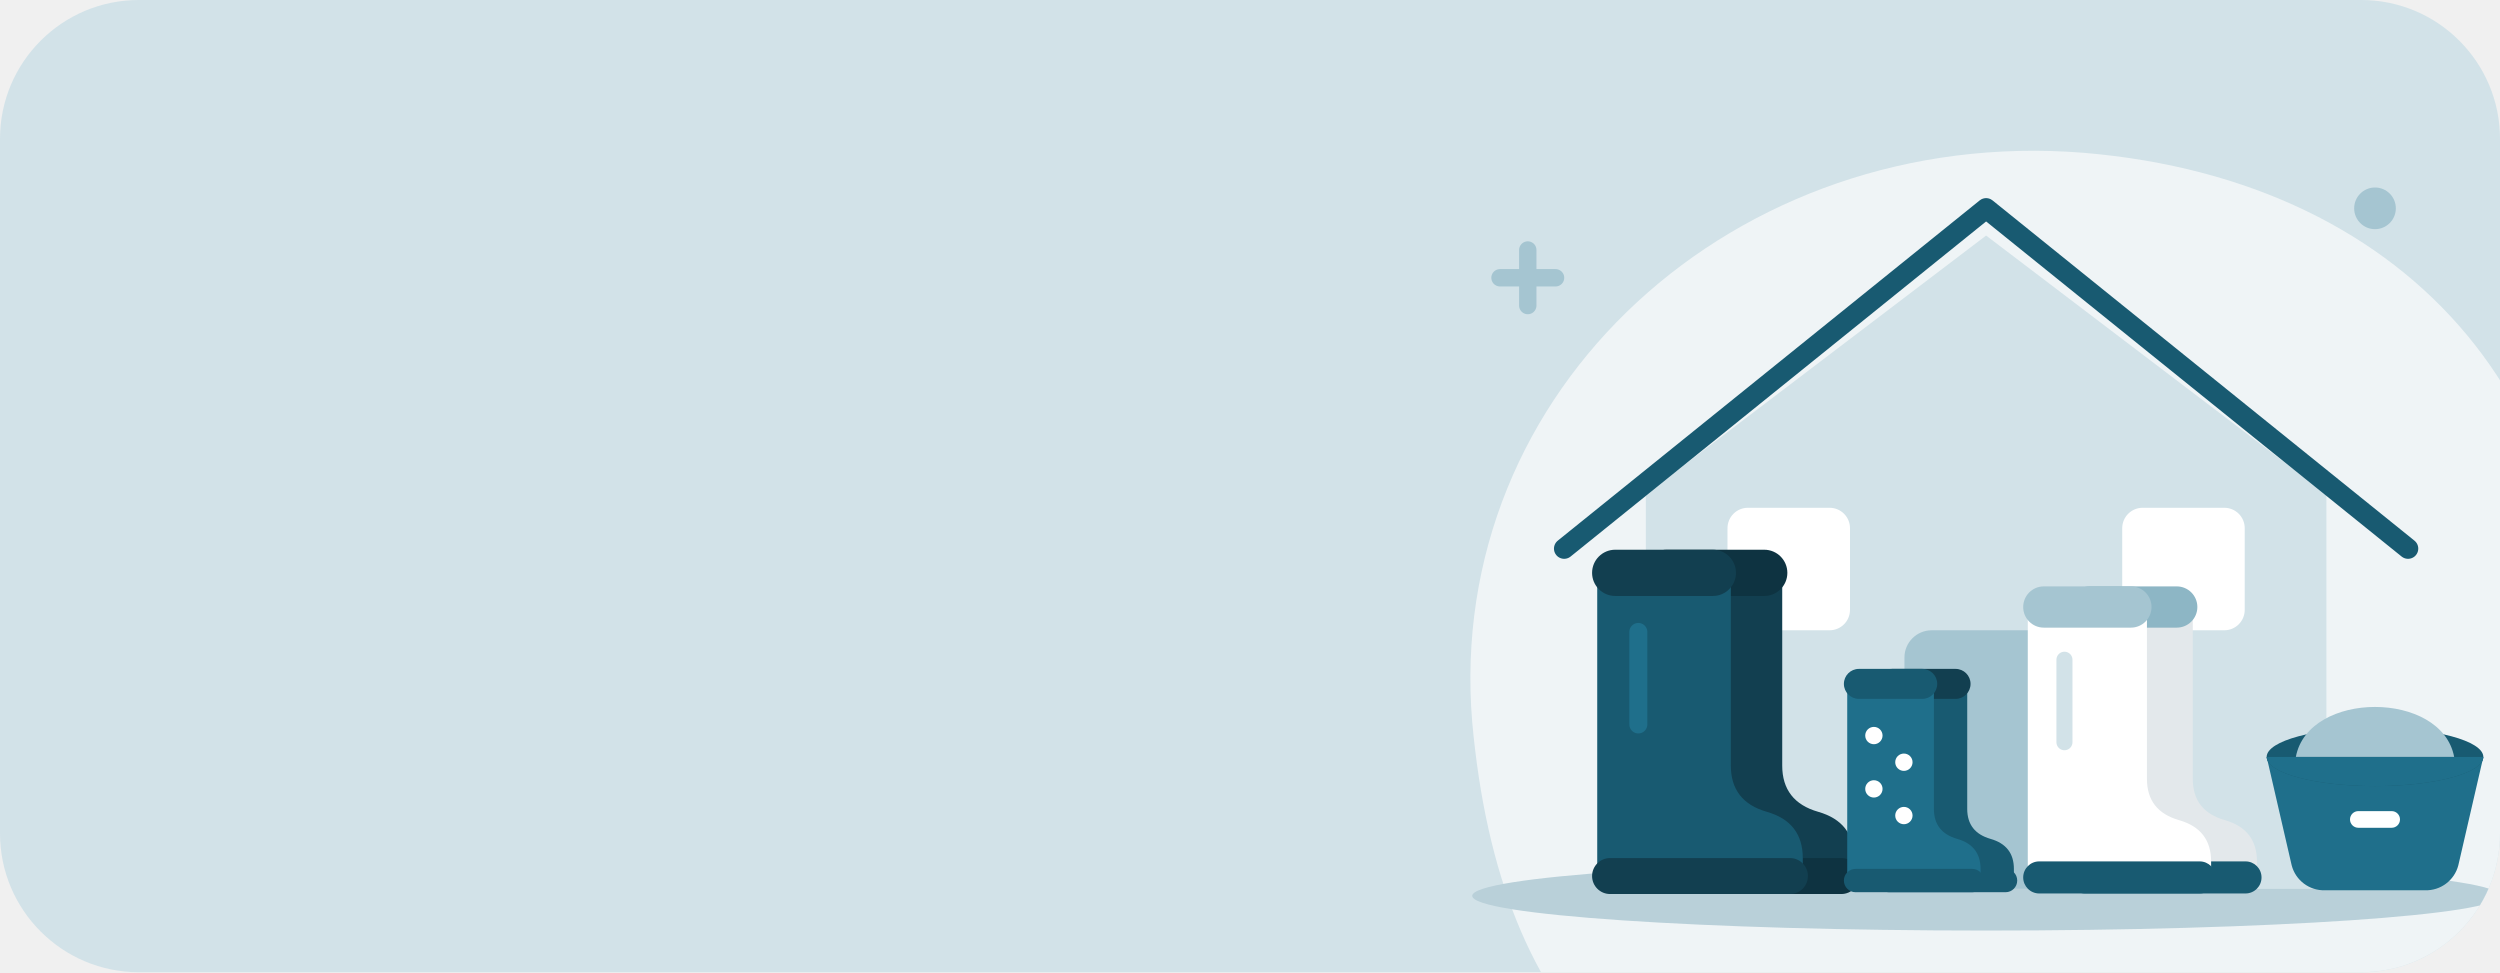
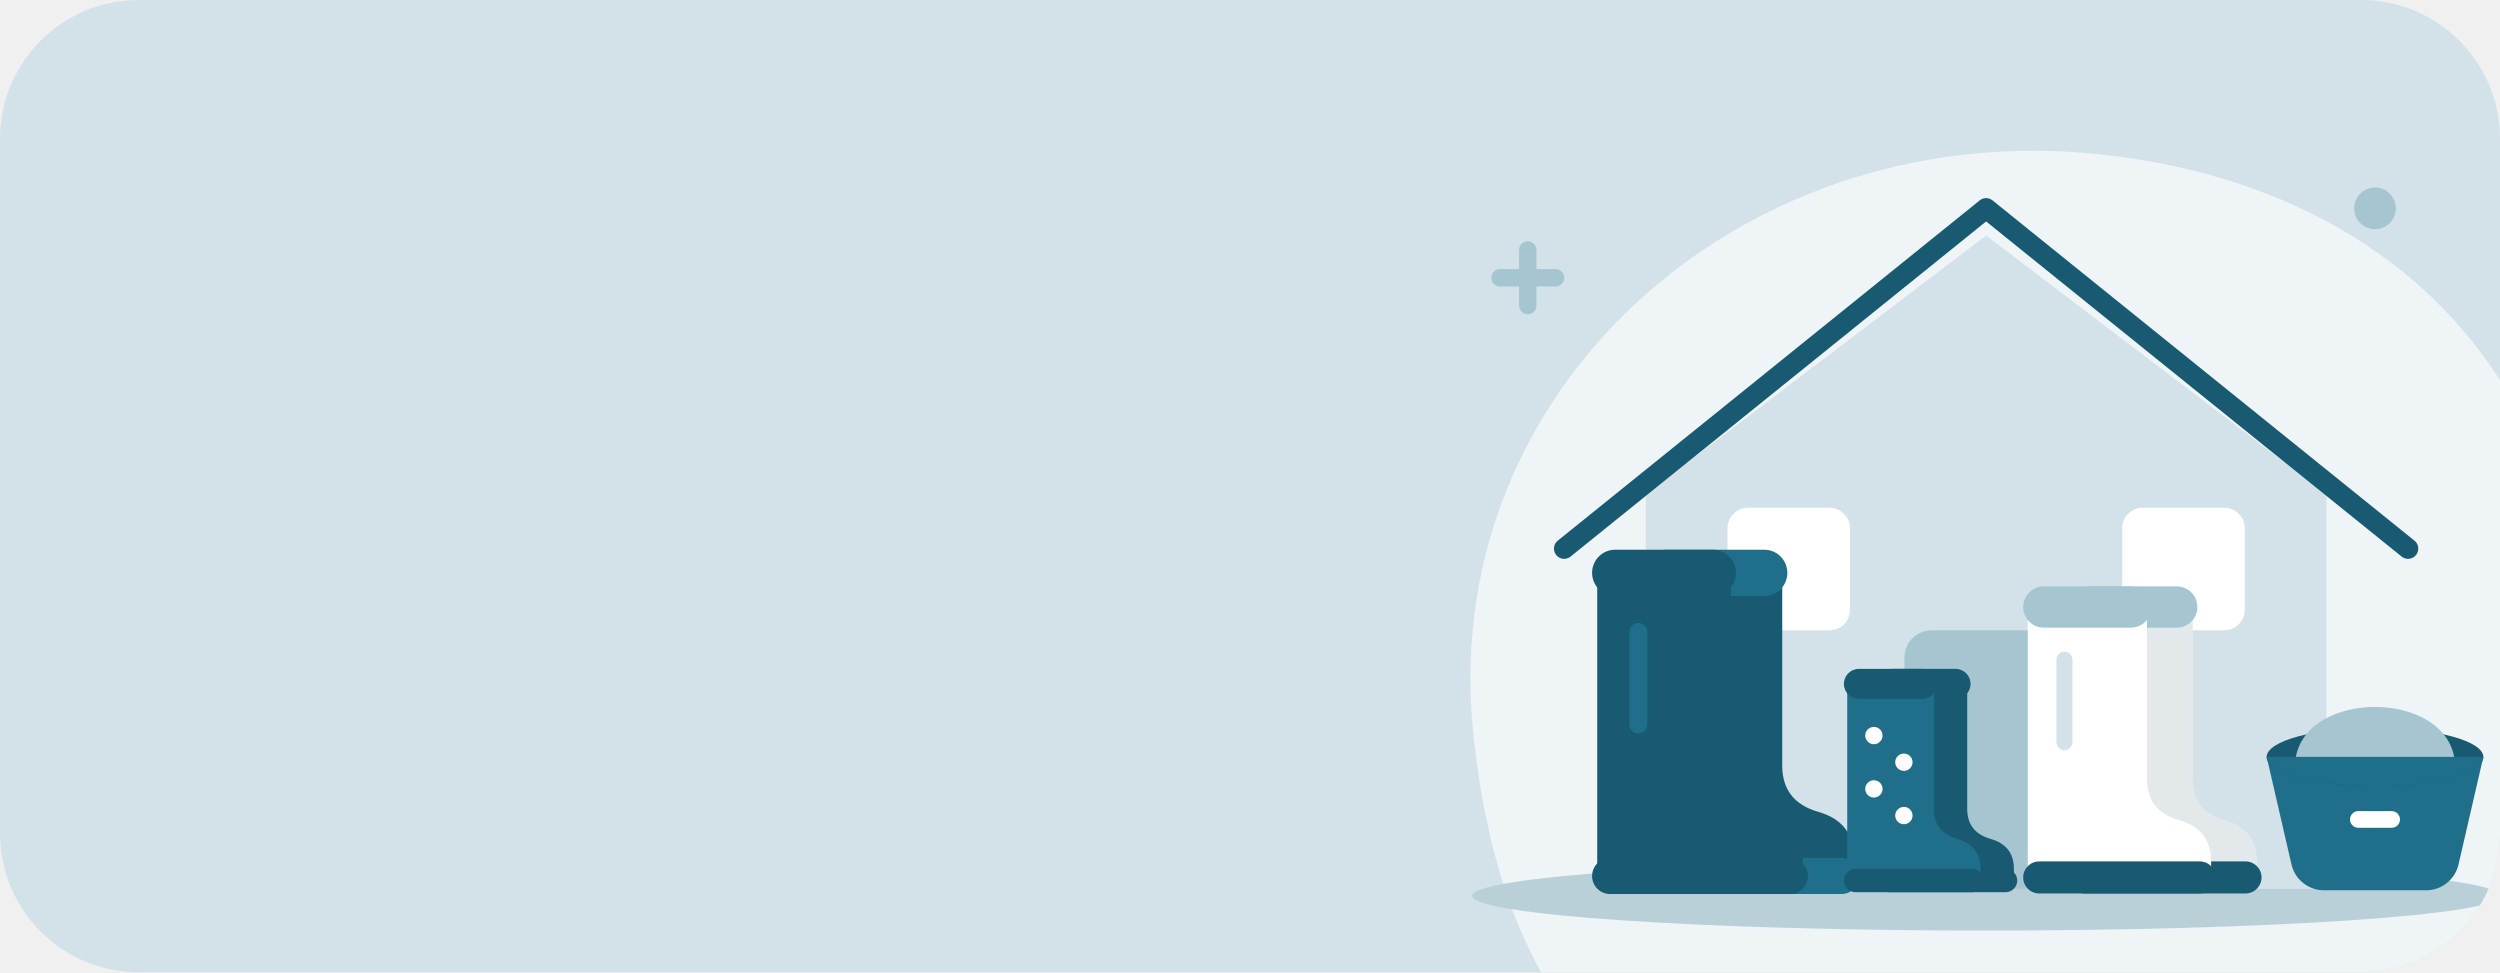
<svg xmlns="http://www.w3.org/2000/svg" viewBox="0 0 360 140" width="360" height="140" fill="none">
  <rect width="360" height="140" rx="20" fill="#D2E2E8" />
  <clipPath id="c">
    <rect width="360" height="140" rx="20" />
  </clipPath>
  <g clip-path="url(#c)">
    <g transform="translate(290 96)">
      <path d="M-78,8 C-82,-40 -40,-78 10,-74 C58,-70 86,-36 80,10 C74,54 34,80 -10,76 C-52,72 -74,52 -78,8 Z" fill="#EFF4F6" />
    </g>
    <ellipse cx="286" cy="129" rx="74" ry="5" fill="#B9D0D9" />
    <g transform="translate(286 128) scale(0.98)">
      <path d="M-50,0 V-58 L0,-96 L50,-58 V0 Z" fill="#D2E2E8" />
      <path d="M-62,-50 L0,-100 L62,-50" fill="none" stroke="#185A71" stroke-width="3" stroke-linecap="round" stroke-linejoin="round" />
      <rect x="-12" y="-38" width="24" height="38" rx="4" fill="#A5C5D1" />
      <rect x="20" y="-56" width="18" height="18" rx="3" fill="#FFFFFF" />
      <rect x="-38" y="-56" width="18" height="18" rx="3" fill="#FFFFFF" />
    </g>
    <g transform="translate(237.4 128) scale(0.74)">
-       <path d="M3,-64 H23 a3,3 0 0 1 3,3 V-24 Q26,-17 33,-15 Q40,-13 40,-6 V-4 H0 V-61 a3,3 0 0 1 3,-3 Z" fill="#123F50" />
-       <rect x="-1" y="-6" width="42" height="7" rx="3.5" fill="#0E3341" />
-       <rect x="-1" y="-66" width="28" height="9" rx="4.5" fill="#0E3341" />
+       <path d="M3,-64 H23 a3,3 0 0 1 3,3 V-24 Q26,-17 33,-15 Q40,-13 40,-6 V-4 H0 V-61 a3,3 0 0 1 3,-3 Z" fill="#185A71" />
+       <rect x="-1" y="-6" width="42" height="7" rx="3.5" fill="#1F6F8B" />
+       <rect x="-1" y="-66" width="28" height="9" rx="4.5" fill="#1F6F8B" />
    </g>
    <g transform="translate(230 128) scale(0.74)">
      <path d="M3,-64 H23 a3,3 0 0 1 3,3 V-24 Q26,-17 33,-15 Q40,-13 40,-6 V-4 H0 V-61 a3,3 0 0 1 3,-3 Z" fill="#185A71" />
-       <rect x="-1" y="-6" width="42" height="7" rx="3.5" fill="#123F50" />
-       <rect x="-1" y="-66" width="28" height="9" rx="4.5" fill="#123F50" />
+       <rect x="-1" y="-6" width="42" height="7" rx="3.5" fill="#185A71" />
+       <rect x="-1" y="-66" width="28" height="9" rx="4.5" fill="#185A71" />
      <path d="M8,-50 V-32" stroke="#1F6F8B" stroke-width="3.5" stroke-linecap="round" />
    </g>
    <g transform="translate(270.8 128) scale(0.48)">
      <path d="M3,-64 H23 a3,3 0 0 1 3,3 V-24 Q26,-17 33,-15 Q40,-13 40,-6 V-4 H0 V-61 a3,3 0 0 1 3,-3 Z" fill="#185A71" />
      <rect x="-1" y="-6" width="42" height="7" rx="3.5" fill="#185A71" />
-       <rect x="-1" y="-66" width="28" height="9" rx="4.5" fill="#123F50" />
+       <rect x="-1" y="-66" width="28" height="9" rx="4.5" fill="#185A71" />
    </g>
    <g transform="translate(266 128) scale(0.48)">
      <path d="M3,-64 H23 a3,3 0 0 1 3,3 V-24 Q26,-17 33,-15 Q40,-13 40,-6 V-4 H0 V-61 a3,3 0 0 1 3,-3 Z" fill="#1F6F8B" />
      <rect x="-1" y="-6" width="42" height="7" rx="3.5" fill="#185A71" />
      <rect x="-1" y="-66" width="28" height="9" rx="4.5" fill="#185A71" />
      <circle cx="8" cy="-46" r="2.6" fill="#FFFFFF" />
      <circle cx="17" cy="-38" r="2.6" fill="#FFFFFF" />
      <circle cx="8" cy="-30" r="2.6" fill="#FFFFFF" />
      <circle cx="17" cy="-22" r="2.6" fill="#FFFFFF" />
    </g>
    <g transform="translate(298.6 128) scale(0.66)">
      <path d="M3,-64 H23 a3,3 0 0 1 3,3 V-24 Q26,-17 33,-15 Q40,-13 40,-6 V-4 H0 V-61 a3,3 0 0 1 3,-3 Z" fill="#E3E8EB" />
      <rect x="-1" y="-6" width="42" height="7" rx="3.5" fill="#185A71" />
-       <rect x="-1" y="-66" width="28" height="9" rx="4.5" fill="#8DB6C5" />
+       <rect x="-1" y="-66" width="28" height="9" rx="4.5" fill="#A5C5D1" />
    </g>
    <g transform="translate(292 128) scale(0.66)">
      <path d="M3,-64 H23 a3,3 0 0 1 3,3 V-24 Q26,-17 33,-15 Q40,-13 40,-6 V-4 H0 V-61 a3,3 0 0 1 3,-3 Z" fill="#FFFFFF" />
      <rect x="-1" y="-6" width="42" height="7" rx="3.5" fill="#185A71" />
      <rect x="-1" y="-66" width="28" height="9" rx="4.5" fill="#A5C5D1" />
      <path d="M8,-50 V-32" stroke="#D2E2E8" stroke-width="3.5" stroke-linecap="round" />
    </g>
    <g transform="translate(342 127) scale(0.6)">
      <path d="M-26,-30 H26 L20,-4 a8,8 0 0 1 -8,6 H-12 a8,8 0 0 1 -8,-6 Z" fill="#1F6F8B" />
      <ellipse cx="0" cy="-30" rx="26" ry="7" fill="#185A71" />
      <path d="M-19,-30 C-16,-46 16,-46 19,-30 Z" fill="#A5C5D1" />
      <path d="M-26,-30 a26,7 0 0 0 52,0 Z" fill="#1F6F8B" />
      <rect x="-6" y="-17" width="12" height="4" rx="2" fill="#FFFFFF" />
    </g>
    <path d="M216,40 H224 M220,36 V44" stroke="#A5C5D1" stroke-width="2.5" stroke-linecap="round" />
    <circle cx="342" cy="30" r="3" fill="#A5C5D1" />
  </g>
</svg>
